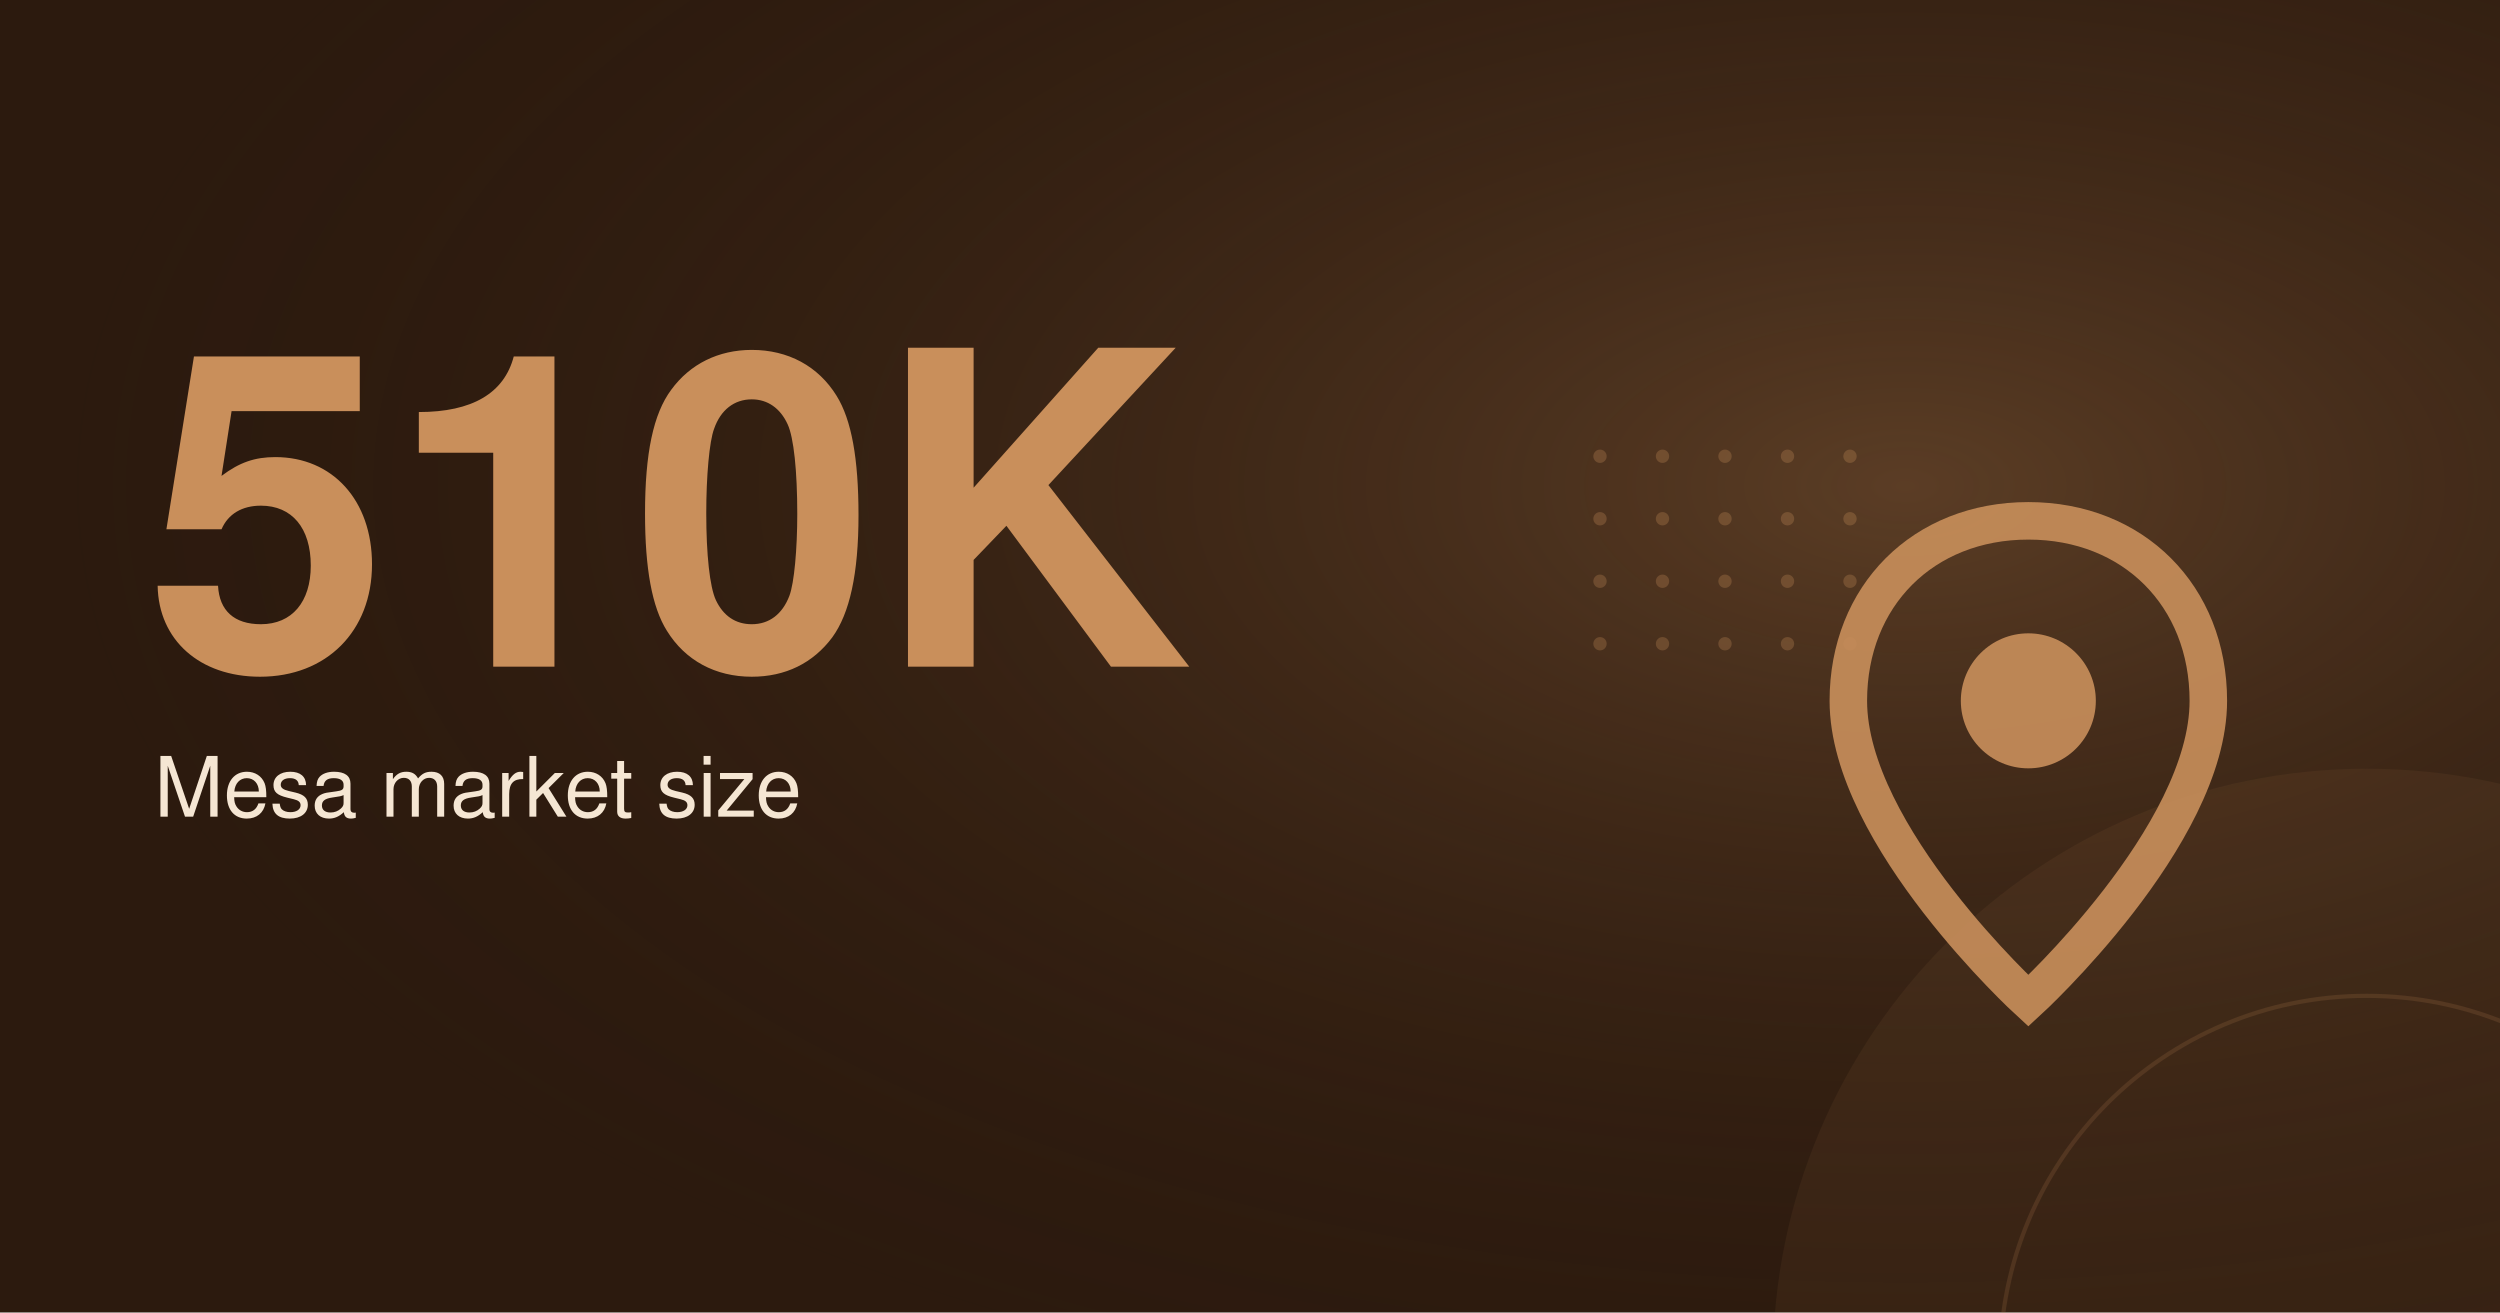
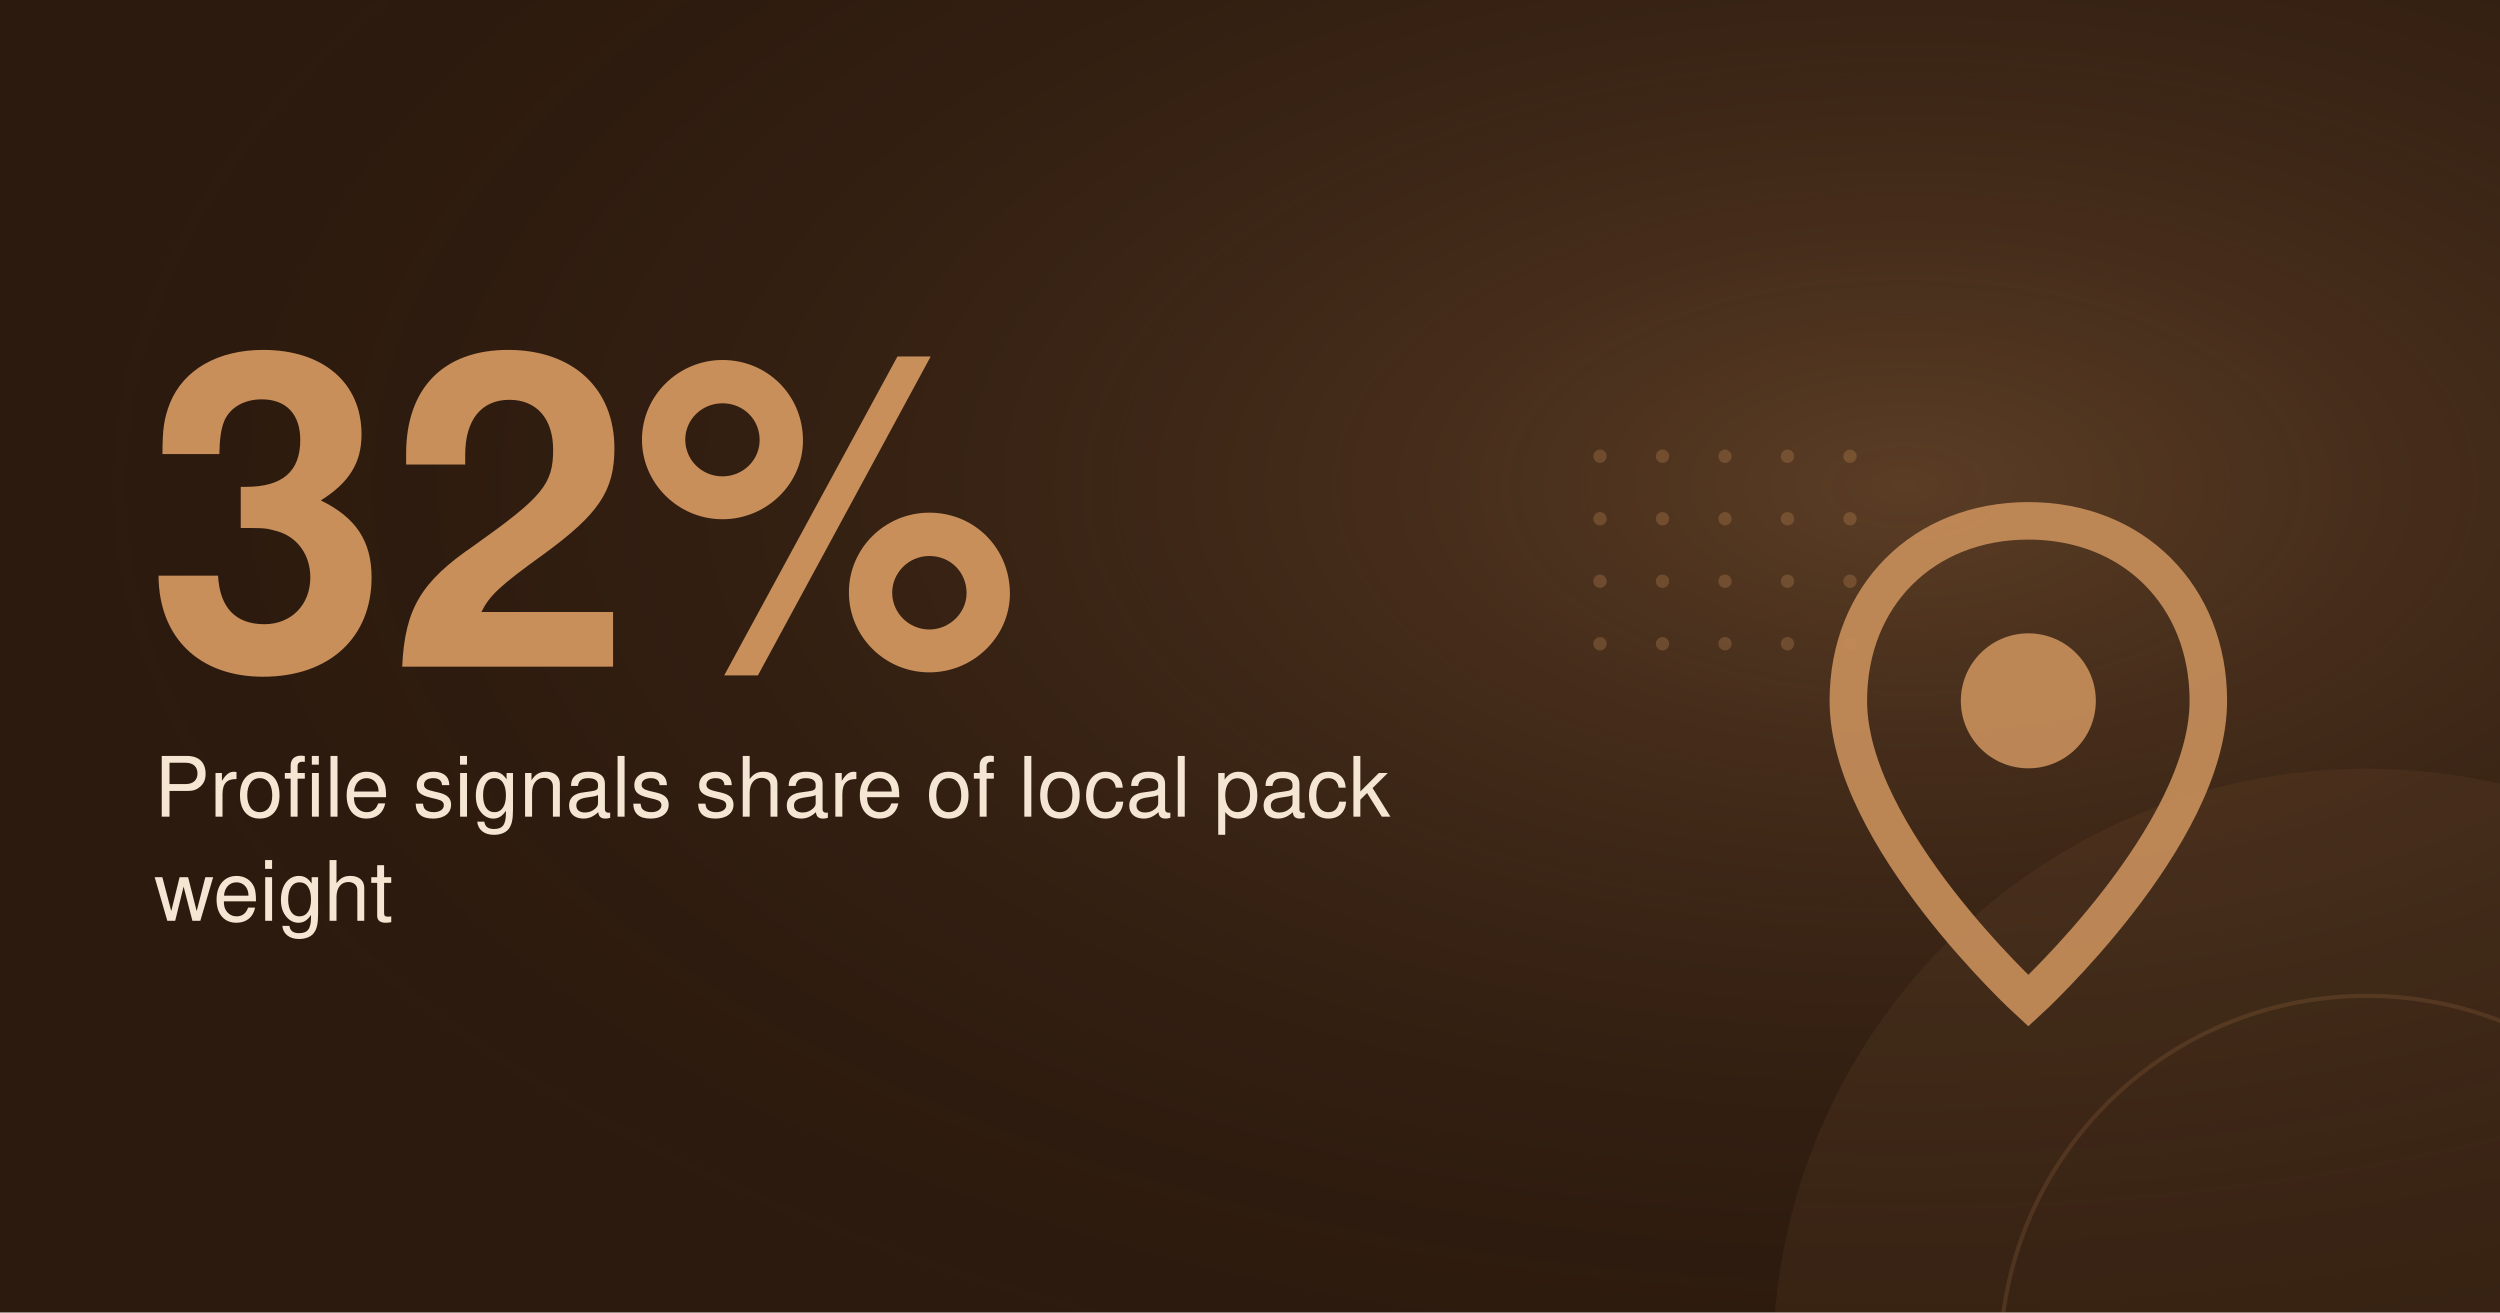
- <svg xmlns="http://www.w3.org/2000/svg" width="1200" height="630" viewBox="0 0 1200 630" role="img" aria-label="Local SEO for Hair Salons in Mesa, AZ: 2026 Map Pack Guide">
+ <svg xmlns="http://www.w3.org/2000/svg" width="1200" height="630" viewBox="0 0 1200 630" role="img" aria-label="Local SEO for Hair Salons in Mesa, AZ: Map Pack Guide">
  <defs>
    <radialGradient id="g" cx="76%" cy="37%" r="75%">
      <stop offset="0" stop-color="#c98f5b" stop-opacity="0.30" />
      <stop offset="1" stop-color="#2c1a0e" stop-opacity="0" />
    </radialGradient>
  </defs>
  <rect width="1200" height="630" fill="#2c1a0e" />
  <rect width="1200" height="630" fill="url(#g)" />
  <circle cx="1136" cy="654" r="285" fill="#c98f5b" fill-opacity="0.07" />
  <circle cx="1136" cy="654" r="176" fill="none" stroke="#c98f5b" stroke-opacity="0.16" stroke-width="2" />
  <circle cx="768" cy="219" r="3.2" fill="#c98f5b" fill-opacity="0.28" />
  <circle cx="768" cy="249" r="3.2" fill="#c98f5b" fill-opacity="0.28" />
  <circle cx="768" cy="279" r="3.2" fill="#c98f5b" fill-opacity="0.28" />
  <circle cx="768" cy="309" r="3.2" fill="#c98f5b" fill-opacity="0.28" />
  <circle cx="798" cy="219" r="3.2" fill="#c98f5b" fill-opacity="0.28" />
  <circle cx="798" cy="249" r="3.2" fill="#c98f5b" fill-opacity="0.28" />
  <circle cx="798" cy="279" r="3.2" fill="#c98f5b" fill-opacity="0.28" />
  <circle cx="798" cy="309" r="3.2" fill="#c98f5b" fill-opacity="0.28" />
  <circle cx="828" cy="219" r="3.2" fill="#c98f5b" fill-opacity="0.28" />
  <circle cx="828" cy="249" r="3.2" fill="#c98f5b" fill-opacity="0.28" />
  <circle cx="828" cy="279" r="3.2" fill="#c98f5b" fill-opacity="0.28" />
  <circle cx="828" cy="309" r="3.2" fill="#c98f5b" fill-opacity="0.28" />
  <circle cx="858" cy="219" r="3.2" fill="#c98f5b" fill-opacity="0.28" />
  <circle cx="858" cy="249" r="3.2" fill="#c98f5b" fill-opacity="0.28" />
  <circle cx="858" cy="279" r="3.2" fill="#c98f5b" fill-opacity="0.28" />
  <circle cx="858" cy="309" r="3.2" fill="#c98f5b" fill-opacity="0.28" />
  <circle cx="888" cy="219" r="3.2" fill="#c98f5b" fill-opacity="0.28" />
  <circle cx="888" cy="249" r="3.2" fill="#c98f5b" fill-opacity="0.28" />
  <circle cx="888" cy="279" r="3.2" fill="#c98f5b" fill-opacity="0.28" />
  <circle cx="888" cy="309" r="3.2" fill="#c98f5b" fill-opacity="0.28" />
  <g transform="translate(880 250) scale(3.6)" opacity="0.9">
    <path d="M26 0C12 0 2 10 2 24c0 18 24 40 24 40s24-22 24-40C50 10 40 0 26 0z" fill="none" stroke="#c98f5b" stroke-width="5" />
    <circle cx="26" cy="24" r="9" fill="#c98f5b" />
  </g>
-   <text x="70" y="320" font-family="Helvetica, Arial, sans-serif" font-size="210" font-weight="800" fill="#c98f5b">510K</text>
-   <text x="74" y="392" font-family="Helvetica, Arial, sans-serif" font-size="40" fill="#f5e6d3">Mesa market size</text>
+   <text x="70" y="320" font-family="Helvetica, Arial, sans-serif" font-size="210" font-weight="800" fill="#c98f5b">32%</text>
+   <text x="74" y="392" font-family="Helvetica, Arial, sans-serif" font-size="40" fill="#f5e6d3">Profile signals share of local pack</text>
+   <text x="74" y="442" font-family="Helvetica, Arial, sans-serif" font-size="40" fill="#f5e6d3">weight</text>
</svg>
